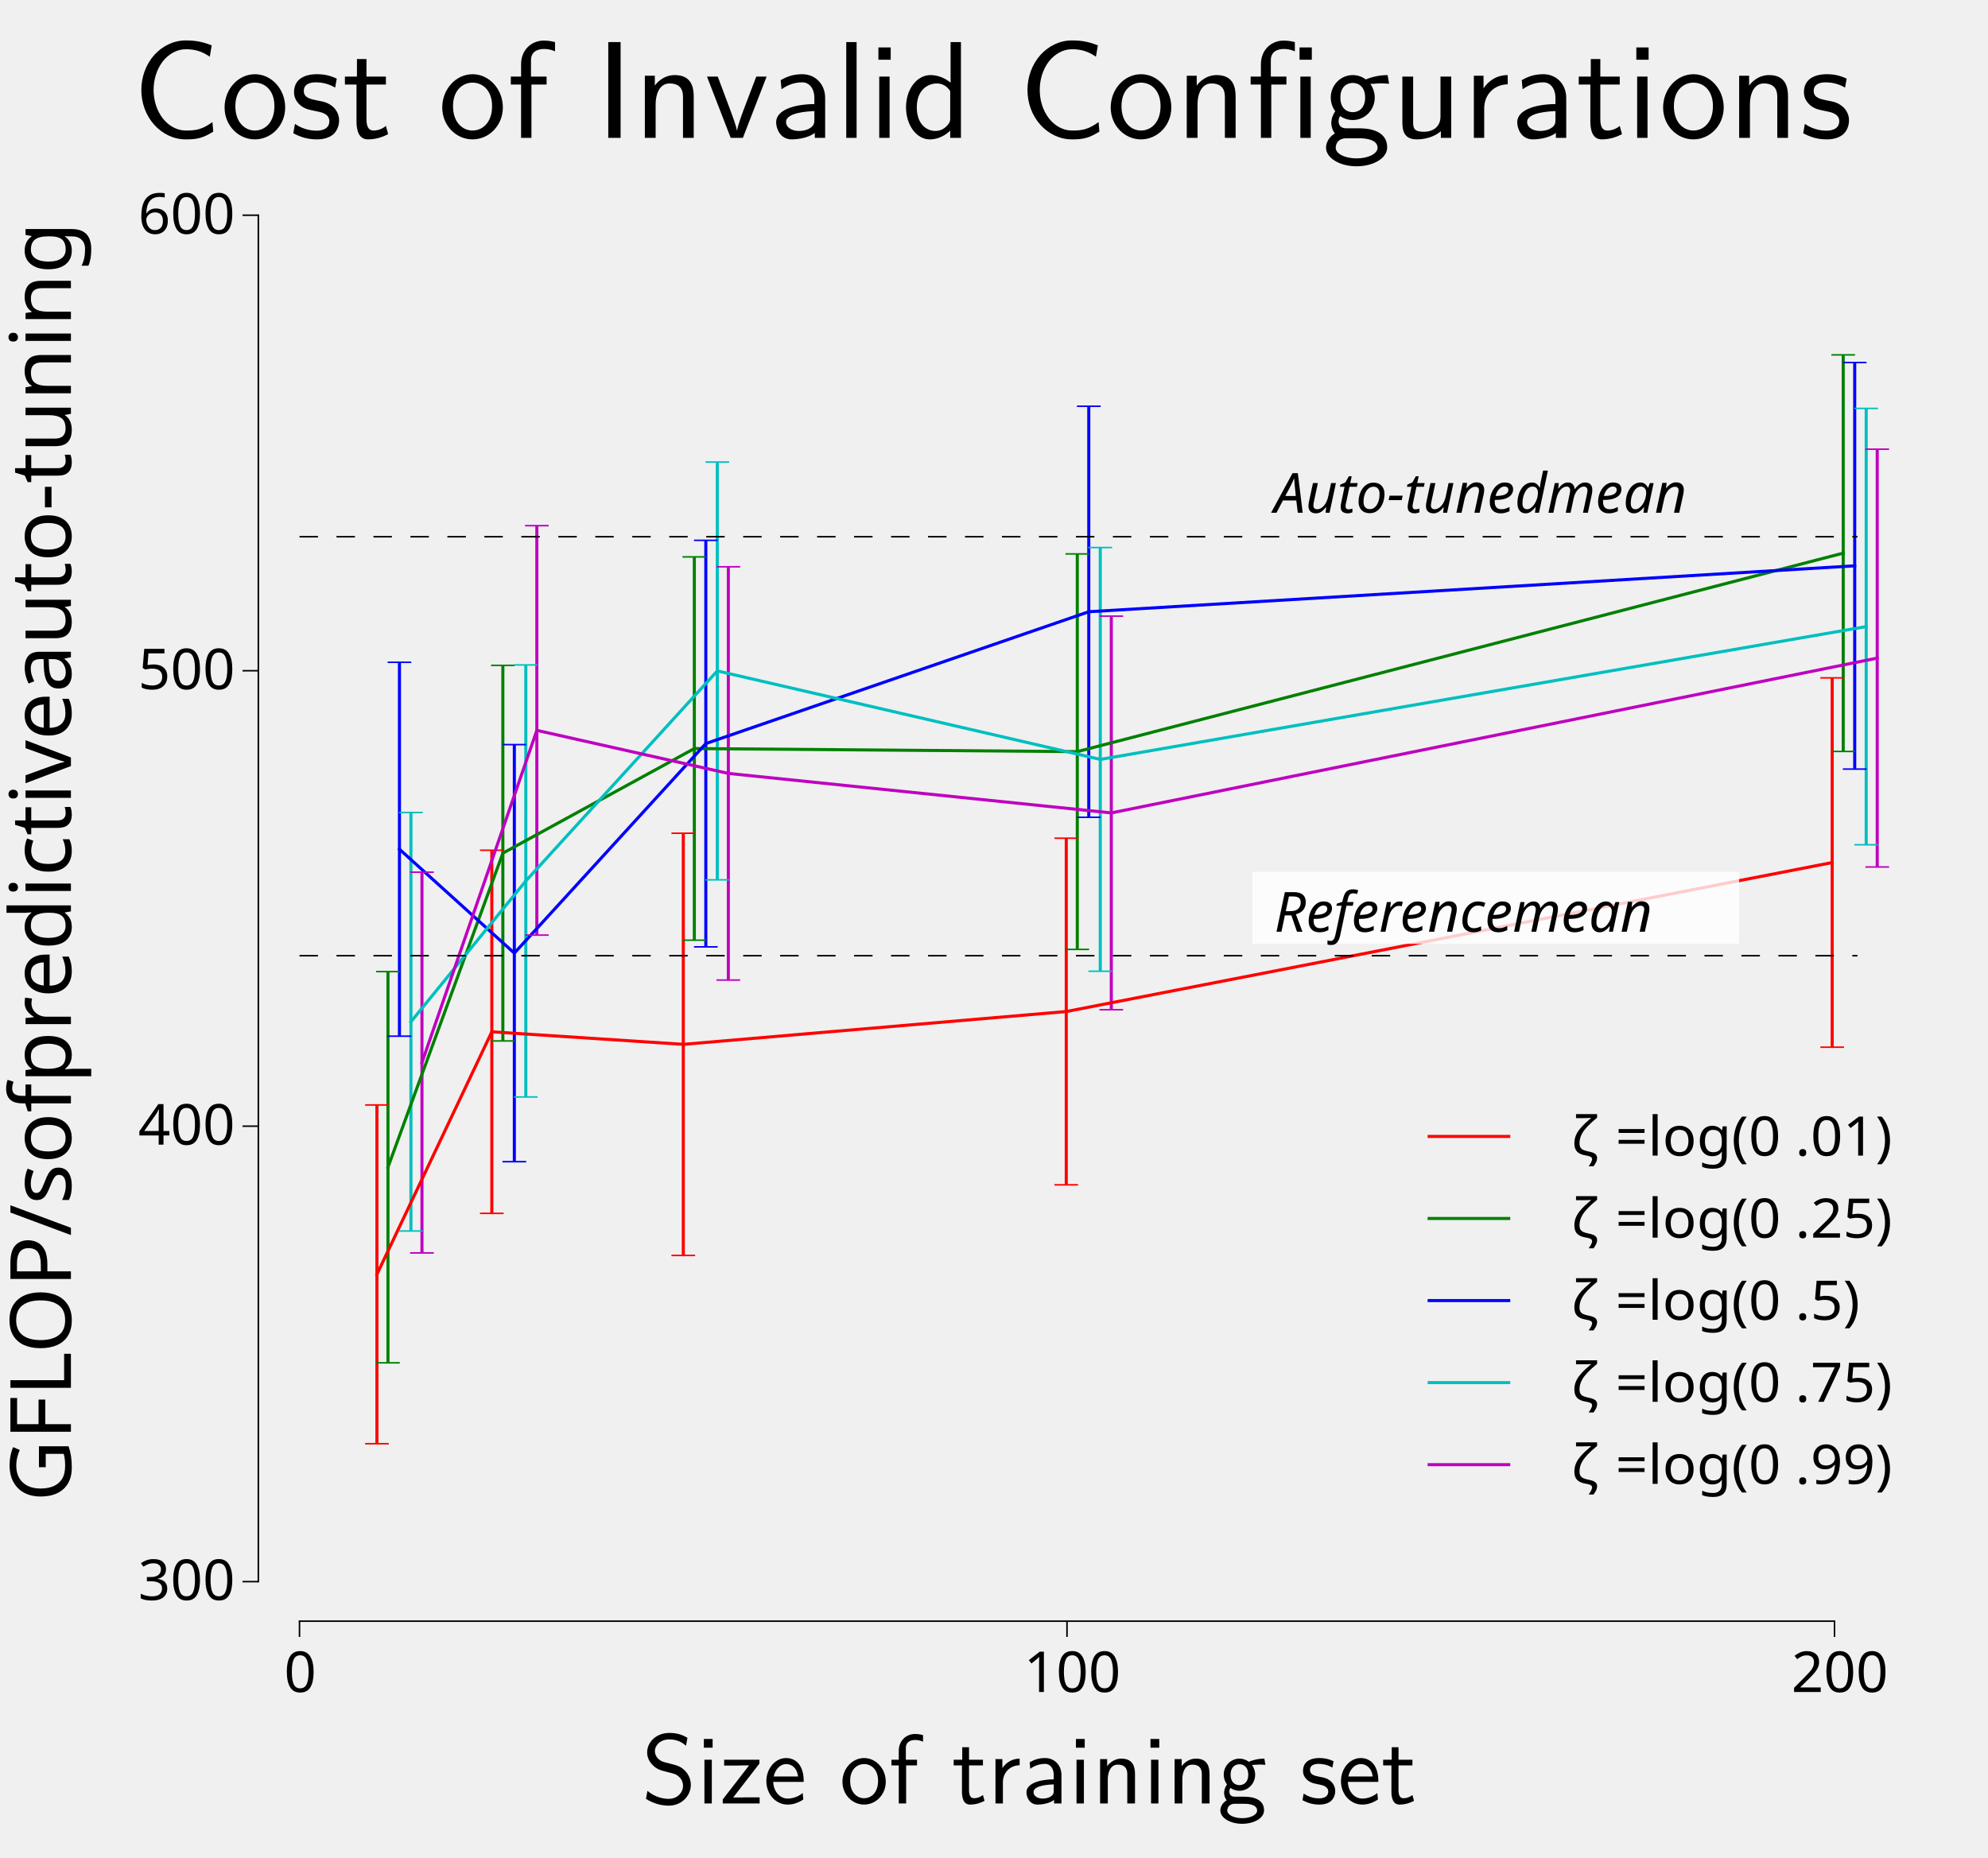
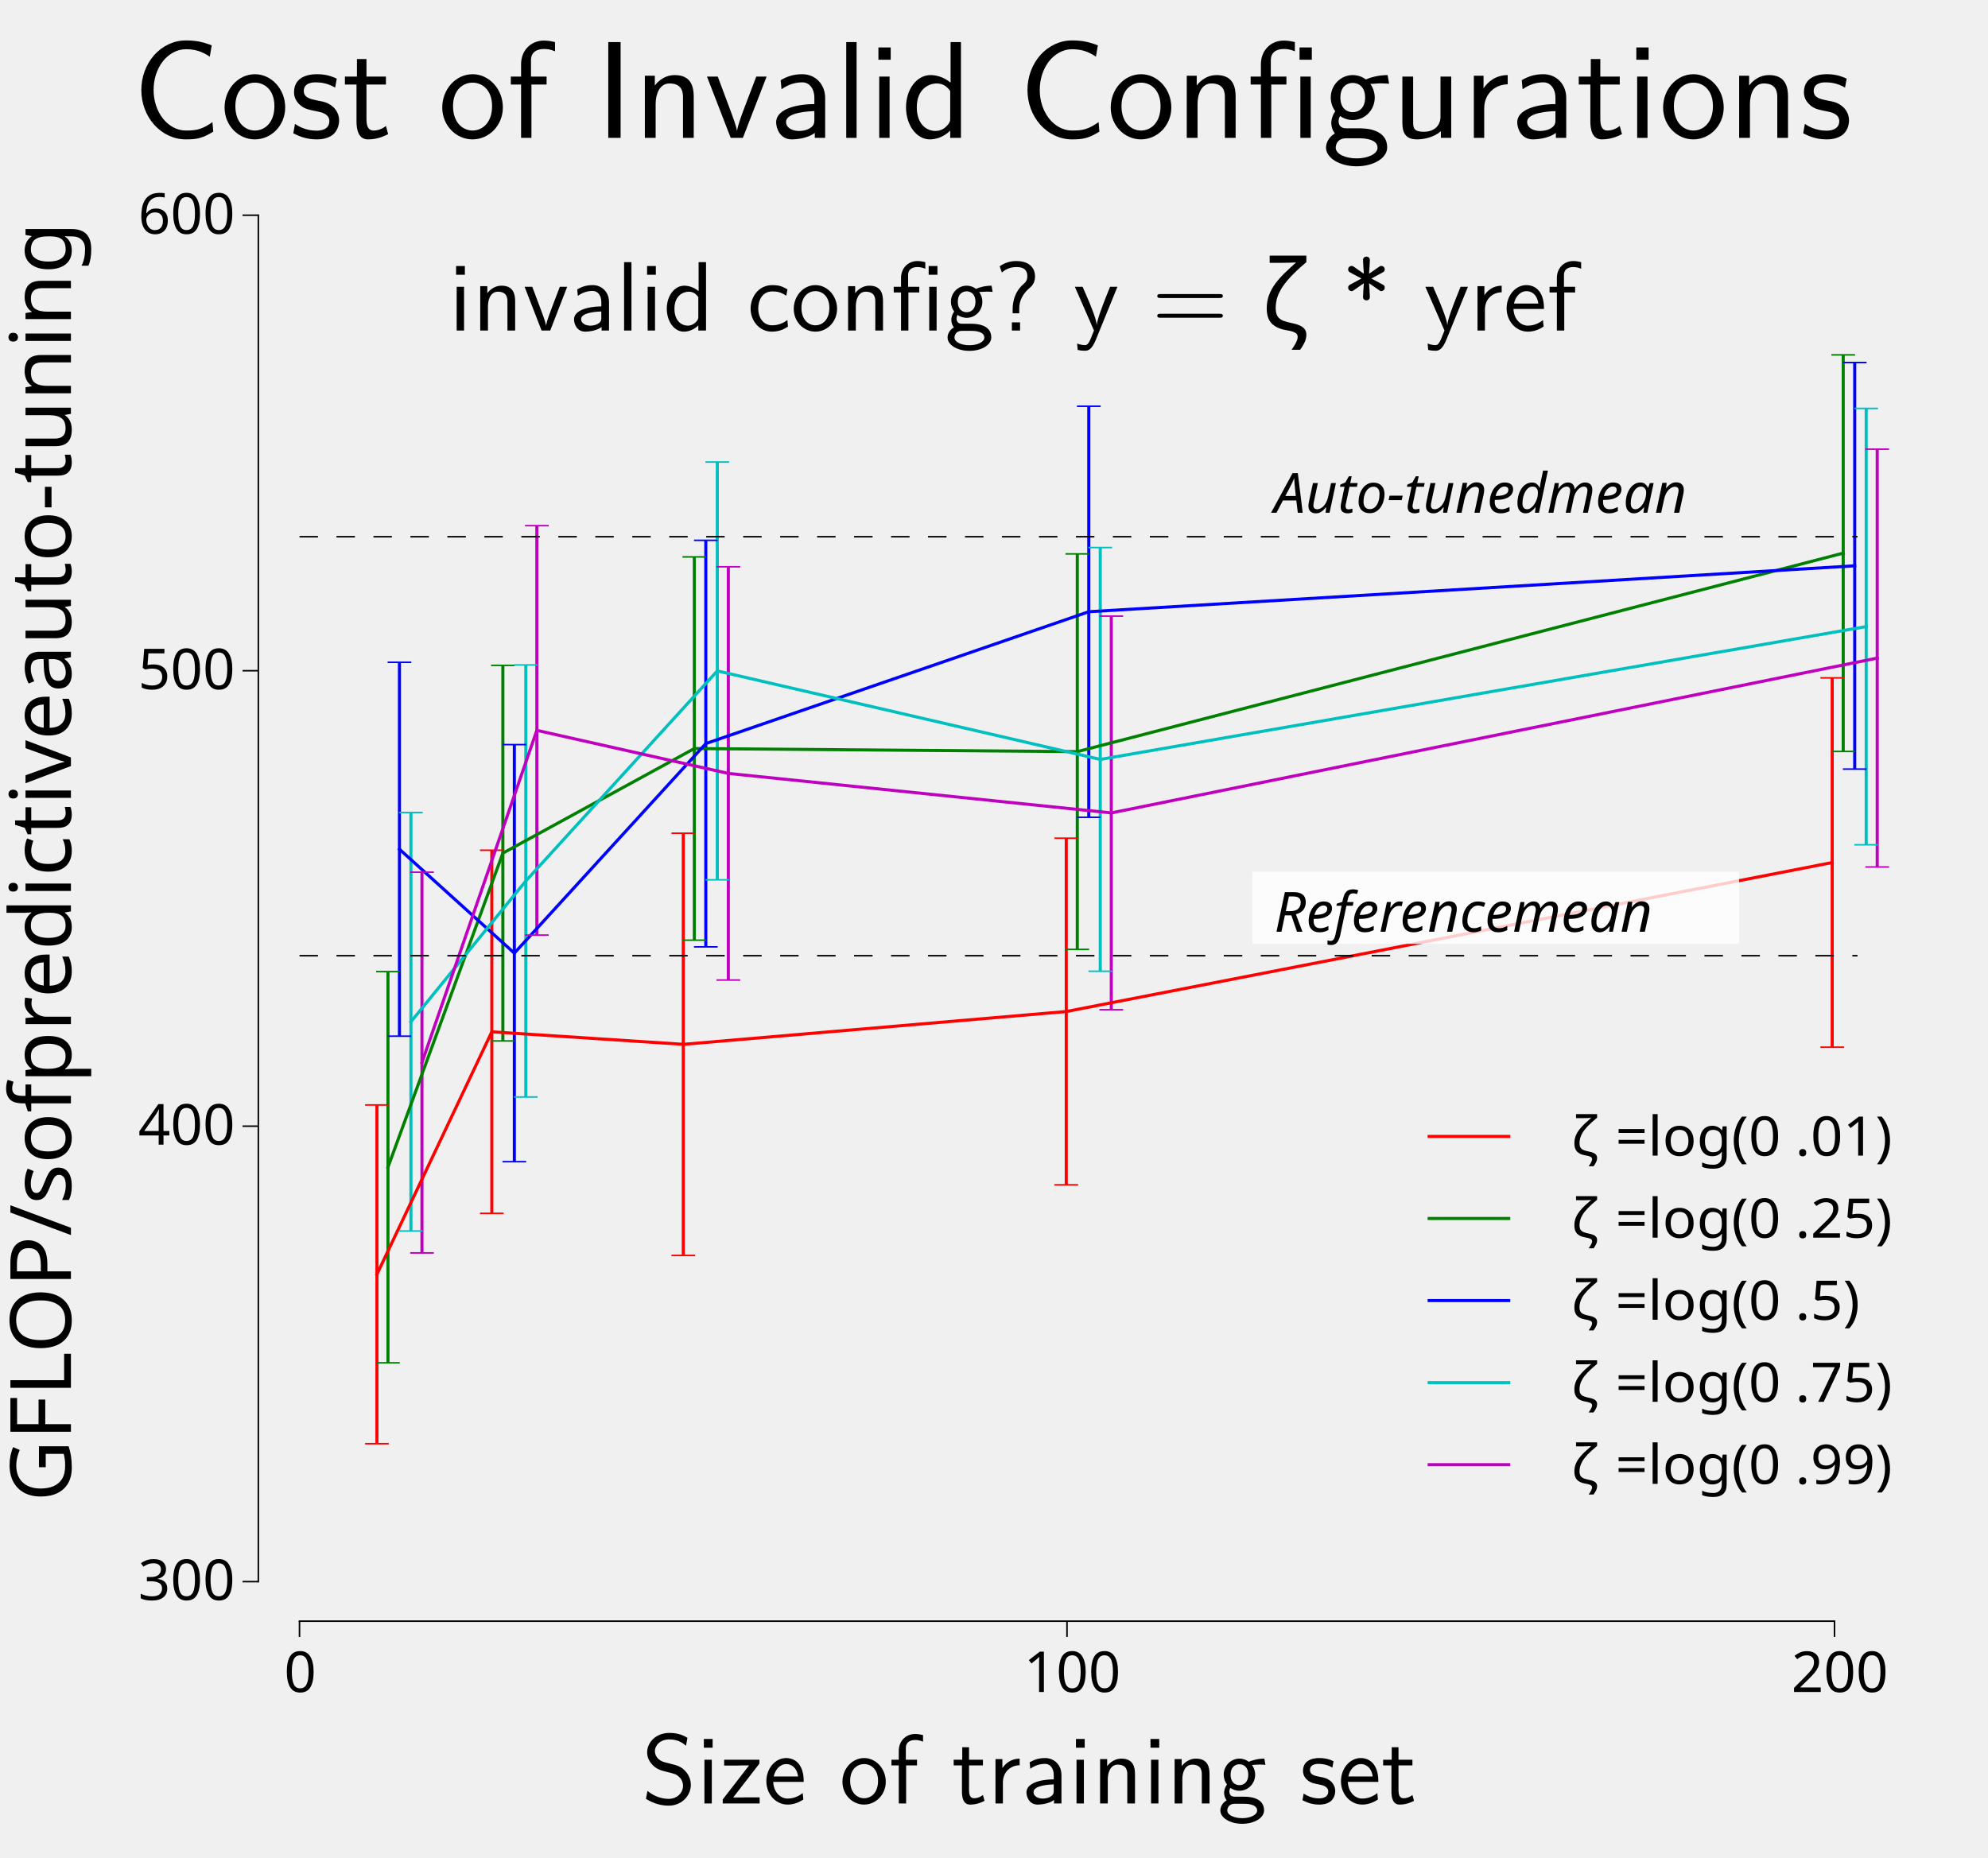
<svg xmlns="http://www.w3.org/2000/svg" id="svg2" version="1.1" width="806.55" height="753.685" xml:space="preserve">
  <defs id="defs6">
    <clipPath clipPathUnits="userSpaceOnUse" id="clipPath436">
      <path d="m 0,602.948 645.24,0 L 645.24,0 0,0 0,602.948 z" id="path438" />
    </clipPath>
    <clipPath clipPathUnits="userSpaceOnUse" id="clipPath484">
      <path d="m 0,602.948 645.24,0 L 645.24,0 0,0 0,602.948 z" id="path486" />
    </clipPath>
    <clipPath clipPathUnits="userSpaceOnUse" id="clipPath540">
      <path d="m 0,602.948 645.24,0 L 645.24,0 0,0 0,602.948 z" id="path542" />
    </clipPath>
    <clipPath clipPathUnits="userSpaceOnUse" id="clipPath548">
      <path d="m 406.463,347.176 158,0 0,-23.499 -158,0 0,23.499 z" id="path550" />
    </clipPath>
    <clipPath clipPathUnits="userSpaceOnUse" id="clipPath566">
      <path d="m 0,602.948 645.24,0 L 645.24,0 0,0 0,602.948 z" id="path568" />
    </clipPath>
  </defs>
  <g id="g10" transform="matrix(1.25,0,0,-1.25,0,753.685)">
    <g id="g12" transform="translate(122.3394,134.2756)">
      <path d="M 0,0 0,109.962" style="fill:none;stroke:#ff0000;stroke-width:1;stroke-linecap:butt;stroke-linejoin:round;stroke-miterlimit:10;stroke-opacity:1;stroke-dasharray:none" id="path14" />
    </g>
    <g id="g16" transform="translate(159.6279,209.048)">
      <path d="M 0,0 0,117.883" style="fill:none;stroke:#ff0000;stroke-width:1;stroke-linecap:butt;stroke-linejoin:round;stroke-miterlimit:10;stroke-opacity:1;stroke-dasharray:none" id="path18" />
    </g>
    <g id="g20" transform="translate(221.7773,195.3811)">
      <path d="M 0,0 0,137.075" style="fill:none;stroke:#ff0000;stroke-width:1;stroke-linecap:butt;stroke-linejoin:round;stroke-miterlimit:10;stroke-opacity:1;stroke-dasharray:none" id="path22" />
    </g>
    <g id="g24" transform="translate(346.0752,218.3)">
      <path d="M 0,0 0,112.542" style="fill:none;stroke:#ff0000;stroke-width:1;stroke-linecap:butt;stroke-linejoin:round;stroke-miterlimit:10;stroke-opacity:1;stroke-dasharray:none" id="path26" />
    </g>
    <g id="g28" transform="translate(594.668,262.9865)">
      <path d="M 0,0 0,119.894" style="fill:none;stroke:#ff0000;stroke-width:1;stroke-linecap:butt;stroke-linejoin:round;stroke-miterlimit:10;stroke-opacity:1;stroke-dasharray:none" id="path30" />
    </g>
    <g id="g32" transform="translate(125.9194,160.5334)">
      <path d="M 0,0 0,126.995" style="fill:none;stroke:#008000;stroke-width:1;stroke-linecap:butt;stroke-linejoin:round;stroke-miterlimit:10;stroke-opacity:1;stroke-dasharray:none" id="path34" />
    </g>
    <g id="g36" transform="translate(163.209,265.0217)">
      <path d="M 0,0 0,121.922" style="fill:none;stroke:#008000;stroke-width:1;stroke-linecap:butt;stroke-linejoin:round;stroke-miterlimit:10;stroke-opacity:1;stroke-dasharray:none" id="path38" />
    </g>
    <g id="g40" transform="translate(225.3555,297.7287)">
      <path d="M 0,0 0,124.432" style="fill:none;stroke:#008000;stroke-width:1;stroke-linecap:butt;stroke-linejoin:round;stroke-miterlimit:10;stroke-opacity:1;stroke-dasharray:none" id="path42" />
    </g>
    <g id="g44" transform="translate(349.6533,294.7463)">
      <path d="M 0,0 0,128.392" style="fill:none;stroke:#008000;stroke-width:1;stroke-linecap:butt;stroke-linejoin:round;stroke-miterlimit:10;stroke-opacity:1;stroke-dasharray:none" id="path46" />
    </g>
    <g id="g48" transform="translate(598.248,359.0119)">
      <path d="M 0,0 0,128.737" style="fill:none;stroke:#008000;stroke-width:1;stroke-linecap:butt;stroke-linejoin:round;stroke-miterlimit:10;stroke-opacity:1;stroke-dasharray:none" id="path50" />
    </g>
    <g id="g52" transform="translate(129.6499,266.5773)">
      <path d="M 0,0 0,121.365" style="fill:none;stroke:#0000ff;stroke-width:1;stroke-linecap:butt;stroke-linejoin:round;stroke-miterlimit:10;stroke-opacity:1;stroke-dasharray:none" id="path54" />
    </g>
    <g id="g56" transform="translate(166.9365,225.8225)">
      <path d="M 0,0 0,135.405" style="fill:none;stroke:#0000ff;stroke-width:1;stroke-linecap:butt;stroke-linejoin:round;stroke-miterlimit:10;stroke-opacity:1;stroke-dasharray:none" id="path58" />
    </g>
    <g id="g60" transform="translate(229.085,295.5676)">
      <path d="M 0,0 0,131.976" style="fill:none;stroke:#0000ff;stroke-width:1;stroke-linecap:butt;stroke-linejoin:round;stroke-miterlimit:10;stroke-opacity:1;stroke-dasharray:none" id="path62" />
    </g>
    <g id="g64" transform="translate(353.3828,337.6398)">
      <path d="M 0,0 0,133.437" style="fill:none;stroke:#0000ff;stroke-width:1;stroke-linecap:butt;stroke-linejoin:round;stroke-miterlimit:10;stroke-opacity:1;stroke-dasharray:none" id="path66" />
    </g>
    <g id="g68" transform="translate(601.9785,353.2727)">
      <path d="M 0,0 0,131.986" style="fill:none;stroke:#0000ff;stroke-width:1;stroke-linecap:butt;stroke-linejoin:round;stroke-miterlimit:10;stroke-opacity:1;stroke-dasharray:none" id="path70" />
    </g>
    <g id="g72" transform="translate(133.3755,203.3234)">
      <path d="M 0,0 0,135.856" style="fill:none;stroke:#00bfbf;stroke-width:1;stroke-linecap:butt;stroke-linejoin:round;stroke-miterlimit:10;stroke-opacity:1;stroke-dasharray:none" id="path74" />
    </g>
    <g id="g76" transform="translate(170.665,246.8313)">
      <path d="M 0,0 0,140.254" style="fill:none;stroke:#00bfbf;stroke-width:1;stroke-linecap:butt;stroke-linejoin:round;stroke-miterlimit:10;stroke-opacity:1;stroke-dasharray:none" id="path78" />
    </g>
    <g id="g80" transform="translate(232.8125,317.3332)">
      <path d="M 0,0 0,135.626" style="fill:none;stroke:#00bfbf;stroke-width:1;stroke-linecap:butt;stroke-linejoin:round;stroke-miterlimit:10;stroke-opacity:1;stroke-dasharray:none" id="path82" />
    </g>
    <g id="g84" transform="translate(357.1113,287.6428)">
      <path d="M 0,0 0,137.553" style="fill:none;stroke:#00bfbf;stroke-width:1;stroke-linecap:butt;stroke-linejoin:round;stroke-miterlimit:10;stroke-opacity:1;stroke-dasharray:none" id="path86" />
    </g>
    <g id="g88" transform="translate(605.707,328.7014)">
      <path d="M 0,0 0,141.669" style="fill:none;stroke:#00bfbf;stroke-width:1;stroke-linecap:butt;stroke-linejoin:round;stroke-miterlimit:10;stroke-opacity:1;stroke-dasharray:none" id="path90" />
    </g>
    <g id="g92" transform="translate(136.9565,196.2063)">
      <path d="M 0,0 0,123.605" style="fill:none;stroke:#bf00bf;stroke-width:1;stroke-linecap:butt;stroke-linejoin:round;stroke-miterlimit:10;stroke-opacity:1;stroke-dasharray:none" id="path94" />
    </g>
    <g id="g96" transform="translate(174.2441,299.385)">
      <path d="M 0,0 0,132.921" style="fill:none;stroke:#bf00bf;stroke-width:1;stroke-linecap:butt;stroke-linejoin:round;stroke-miterlimit:10;stroke-opacity:1;stroke-dasharray:none" id="path98" />
    </g>
    <g id="g100" transform="translate(236.3936,284.7941)">
      <path d="M 0,0 0,134.152" style="fill:none;stroke:#bf00bf;stroke-width:1;stroke-linecap:butt;stroke-linejoin:round;stroke-miterlimit:10;stroke-opacity:1;stroke-dasharray:none" id="path102" />
    </g>
    <g id="g104" transform="translate(360.6924,275.1652)">
      <path d="M 0,0 0,127.771" style="fill:none;stroke:#bf00bf;stroke-width:1;stroke-linecap:butt;stroke-linejoin:round;stroke-miterlimit:10;stroke-opacity:1;stroke-dasharray:none" id="path106" />
    </g>
    <g id="g108" transform="translate(609.2871,321.4934)">
      <path d="M 0,0 0,135.633" style="fill:none;stroke:#bf00bf;stroke-width:1;stroke-linecap:butt;stroke-linejoin:round;stroke-miterlimit:10;stroke-opacity:1;stroke-dasharray:none" id="path110" />
    </g>
    <g id="g112" transform="translate(126.1812,134.2756)">
      <path d="M 0,0 -7.685,0" style="fill:none;stroke:#ff0000;stroke-width:0.5;stroke-linecap:butt;stroke-linejoin:round;stroke-miterlimit:10;stroke-opacity:1;stroke-dasharray:none" id="path114" />
    </g>
    <g id="g116" transform="translate(163.4717,209.048)">
      <path d="M 0,0 -7.687,0" style="fill:none;stroke:#ff0000;stroke-width:0.5;stroke-linecap:butt;stroke-linejoin:round;stroke-miterlimit:10;stroke-opacity:1;stroke-dasharray:none" id="path118" />
    </g>
    <g id="g120" transform="translate(225.6182,195.3811)">
      <path d="M 0,0 -7.684,0" style="fill:none;stroke:#ff0000;stroke-width:0.5;stroke-linecap:butt;stroke-linejoin:round;stroke-miterlimit:10;stroke-opacity:1;stroke-dasharray:none" id="path122" />
    </g>
    <g id="g124" transform="translate(349.917,218.3)">
      <path d="M 0,0 -7.686,0" style="fill:none;stroke:#ff0000;stroke-width:0.5;stroke-linecap:butt;stroke-linejoin:round;stroke-miterlimit:10;stroke-opacity:1;stroke-dasharray:none" id="path126" />
    </g>
    <g id="g128" transform="translate(598.5117,262.9865)">
      <path d="M 0,0 -7.684,0" style="fill:none;stroke:#ff0000;stroke-width:0.5;stroke-linecap:butt;stroke-linejoin:round;stroke-miterlimit:10;stroke-opacity:1;stroke-dasharray:none" id="path130" />
    </g>
    <g id="g132" transform="translate(126.1812,244.2375)">
      <path d="M 0,0 -7.685,0" style="fill:none;stroke:#ff0000;stroke-width:0.5;stroke-linecap:butt;stroke-linejoin:round;stroke-miterlimit:10;stroke-opacity:1;stroke-dasharray:none" id="path134" />
    </g>
    <g id="g136" transform="translate(163.4717,326.9309)">
      <path d="M 0,0 -7.687,0" style="fill:none;stroke:#ff0000;stroke-width:0.5;stroke-linecap:butt;stroke-linejoin:round;stroke-miterlimit:10;stroke-opacity:1;stroke-dasharray:none" id="path138" />
    </g>
    <g id="g140" transform="translate(225.6182,332.4563)">
      <path d="M 0,0 -7.684,0" style="fill:none;stroke:#ff0000;stroke-width:0.5;stroke-linecap:butt;stroke-linejoin:round;stroke-miterlimit:10;stroke-opacity:1;stroke-dasharray:none" id="path142" />
    </g>
    <g id="g144" transform="translate(349.917,330.842)">
      <path d="M 0,0 -7.686,0" style="fill:none;stroke:#ff0000;stroke-width:0.5;stroke-linecap:butt;stroke-linejoin:round;stroke-miterlimit:10;stroke-opacity:1;stroke-dasharray:none" id="path146" />
    </g>
    <g id="g148" transform="translate(598.5117,382.8801)">
      <path d="M 0,0 -7.684,0" style="fill:none;stroke:#ff0000;stroke-width:0.5;stroke-linecap:butt;stroke-linejoin:round;stroke-miterlimit:10;stroke-opacity:1;stroke-dasharray:none" id="path150" />
    </g>
    <g id="g152" transform="translate(122.3394,189.2551)">
      <path d="M 0,0 37.289,78.733 99.438,74.664 223.736,85.316 472.329,133.68" style="fill:none;stroke:#ff0000;stroke-width:1;stroke-linecap:square;stroke-linejoin:round;stroke-miterlimit:10;stroke-opacity:1;stroke-dasharray:none" id="path154" />
    </g>
    <g id="g156" transform="translate(129.7622,160.5334)">
      <path d="M 0,0 -7.686,0" style="fill:none;stroke:#008000;stroke-width:0.5;stroke-linecap:butt;stroke-linejoin:round;stroke-miterlimit:10;stroke-opacity:1;stroke-dasharray:none" id="path158" />
    </g>
    <g id="g160" transform="translate(167.0518,265.0217)">
      <path d="M 0,0 -7.686,0" style="fill:none;stroke:#008000;stroke-width:0.5;stroke-linecap:butt;stroke-linejoin:round;stroke-miterlimit:10;stroke-opacity:1;stroke-dasharray:none" id="path162" />
    </g>
    <g id="g164" transform="translate(229.1982,297.7287)">
      <path d="M 0,0 -7.685,0" style="fill:none;stroke:#008000;stroke-width:0.5;stroke-linecap:butt;stroke-linejoin:round;stroke-miterlimit:10;stroke-opacity:1;stroke-dasharray:none" id="path166" />
    </g>
    <g id="g168" transform="translate(353.498,294.7463)">
      <path d="M 0,0 -7.688,0" style="fill:none;stroke:#008000;stroke-width:0.5;stroke-linecap:butt;stroke-linejoin:round;stroke-miterlimit:10;stroke-opacity:1;stroke-dasharray:none" id="path170" />
    </g>
    <g id="g172" transform="translate(602.0918,359.0119)">
      <path d="M 0,0 -7.688,0" style="fill:none;stroke:#008000;stroke-width:0.5;stroke-linecap:butt;stroke-linejoin:round;stroke-miterlimit:10;stroke-opacity:1;stroke-dasharray:none" id="path174" />
    </g>
    <g id="g176" transform="translate(129.7622,287.5285)">
      <path d="M 0,0 -7.686,0" style="fill:none;stroke:#008000;stroke-width:0.5;stroke-linecap:butt;stroke-linejoin:round;stroke-miterlimit:10;stroke-opacity:1;stroke-dasharray:none" id="path178" />
    </g>
    <g id="g180" transform="translate(167.0518,386.9436)">
      <path d="M 0,0 -7.686,0" style="fill:none;stroke:#008000;stroke-width:0.5;stroke-linecap:butt;stroke-linejoin:round;stroke-miterlimit:10;stroke-opacity:1;stroke-dasharray:none" id="path182" />
    </g>
    <g id="g184" transform="translate(229.1982,422.1604)">
      <path d="M 0,0 -7.685,0" style="fill:none;stroke:#008000;stroke-width:0.5;stroke-linecap:butt;stroke-linejoin:round;stroke-miterlimit:10;stroke-opacity:1;stroke-dasharray:none" id="path186" />
    </g>
    <g id="g188" transform="translate(353.498,423.1379)">
      <path d="M 0,0 -7.688,0" style="fill:none;stroke:#008000;stroke-width:0.5;stroke-linecap:butt;stroke-linejoin:round;stroke-miterlimit:10;stroke-opacity:1;stroke-dasharray:none" id="path190" />
    </g>
    <g id="g192" transform="translate(602.0918,487.7492)">
      <path d="M 0,0 -7.688,0" style="fill:none;stroke:#008000;stroke-width:0.5;stroke-linecap:butt;stroke-linejoin:round;stroke-miterlimit:10;stroke-opacity:1;stroke-dasharray:none" id="path194" />
    </g>
    <g id="g196" transform="translate(125.9194,224.0324)">
      <path d="m 0,0 37.29,101.949 62.146,33.962 124.298,-1.001 248.595,64.44" style="fill:none;stroke:#008000;stroke-width:1;stroke-linecap:square;stroke-linejoin:round;stroke-miterlimit:10;stroke-opacity:1;stroke-dasharray:none" id="path198" />
    </g>
    <g id="g200" transform="translate(133.4927,266.5773)">
      <path d="M 0,0 -7.686,0" style="fill:none;stroke:#0000ff;stroke-width:0.5;stroke-linecap:butt;stroke-linejoin:round;stroke-miterlimit:10;stroke-opacity:1;stroke-dasharray:none" id="path202" />
    </g>
    <g id="g204" transform="translate(170.7783,225.8225)">
      <path d="M 0,0 -7.683,0" style="fill:none;stroke:#0000ff;stroke-width:0.5;stroke-linecap:butt;stroke-linejoin:round;stroke-miterlimit:10;stroke-opacity:1;stroke-dasharray:none" id="path206" />
    </g>
    <g id="g208" transform="translate(232.9287,295.5676)">
      <path d="M 0,0 -7.685,0" style="fill:none;stroke:#0000ff;stroke-width:0.5;stroke-linecap:butt;stroke-linejoin:round;stroke-miterlimit:10;stroke-opacity:1;stroke-dasharray:none" id="path210" />
    </g>
    <g id="g212" transform="translate(357.2256,337.6398)">
      <path d="M 0,0 -7.686,0" style="fill:none;stroke:#0000ff;stroke-width:0.5;stroke-linecap:butt;stroke-linejoin:round;stroke-miterlimit:10;stroke-opacity:1;stroke-dasharray:none" id="path214" />
    </g>
    <g id="g216" transform="translate(605.8223,353.2727)">
      <path d="M 0,0 -7.688,0" style="fill:none;stroke:#0000ff;stroke-width:0.5;stroke-linecap:butt;stroke-linejoin:round;stroke-miterlimit:10;stroke-opacity:1;stroke-dasharray:none" id="path218" />
    </g>
    <g id="g220" transform="translate(133.4927,387.9426)">
      <path d="M 0,0 -7.686,0" style="fill:none;stroke:#0000ff;stroke-width:0.5;stroke-linecap:butt;stroke-linejoin:round;stroke-miterlimit:10;stroke-opacity:1;stroke-dasharray:none" id="path222" />
    </g>
    <g id="g224" transform="translate(170.7783,361.2277)">
      <path d="M 0,0 -7.683,0" style="fill:none;stroke:#0000ff;stroke-width:0.5;stroke-linecap:butt;stroke-linejoin:round;stroke-miterlimit:10;stroke-opacity:1;stroke-dasharray:none" id="path226" />
    </g>
    <g id="g228" transform="translate(232.9287,427.5432)">
      <path d="M 0,0 -7.685,0" style="fill:none;stroke:#0000ff;stroke-width:0.5;stroke-linecap:butt;stroke-linejoin:round;stroke-miterlimit:10;stroke-opacity:1;stroke-dasharray:none" id="path230" />
    </g>
    <g id="g232" transform="translate(357.2256,471.0764)">
      <path d="M 0,0 -7.686,0" style="fill:none;stroke:#0000ff;stroke-width:0.5;stroke-linecap:butt;stroke-linejoin:round;stroke-miterlimit:10;stroke-opacity:1;stroke-dasharray:none" id="path234" />
    </g>
    <g id="g236" transform="translate(605.8223,485.259)">
      <path d="M 0,0 -7.688,0" style="fill:none;stroke:#0000ff;stroke-width:0.5;stroke-linecap:butt;stroke-linejoin:round;stroke-miterlimit:10;stroke-opacity:1;stroke-dasharray:none" id="path238" />
    </g>
    <g id="g240" transform="translate(129.6499,327.2609)">
      <path d="M 0,0 37.287,-33.736 99.435,34.295 223.733,77.097 472.329,92.004" style="fill:none;stroke:#0000ff;stroke-width:1;stroke-linecap:square;stroke-linejoin:round;stroke-miterlimit:10;stroke-opacity:1;stroke-dasharray:none" id="path242" />
    </g>
    <g id="g244" transform="translate(137.2192,203.3234)">
      <path d="M 0,0 -7.686,0" style="fill:none;stroke:#00bfbf;stroke-width:0.5;stroke-linecap:butt;stroke-linejoin:round;stroke-miterlimit:10;stroke-opacity:1;stroke-dasharray:none" id="path246" />
    </g>
    <g id="g248" transform="translate(174.5068,246.8313)">
      <path d="M 0,0 -7.685,0" style="fill:none;stroke:#00bfbf;stroke-width:0.5;stroke-linecap:butt;stroke-linejoin:round;stroke-miterlimit:10;stroke-opacity:1;stroke-dasharray:none" id="path250" />
    </g>
    <g id="g252" transform="translate(236.6572,317.3332)">
      <path d="M 0,0 -7.688,0" style="fill:none;stroke:#00bfbf;stroke-width:0.5;stroke-linecap:butt;stroke-linejoin:round;stroke-miterlimit:10;stroke-opacity:1;stroke-dasharray:none" id="path254" />
    </g>
    <g id="g256" transform="translate(360.9531,287.6428)">
      <path d="M 0,0 -7.686,0" style="fill:none;stroke:#00bfbf;stroke-width:0.5;stroke-linecap:butt;stroke-linejoin:round;stroke-miterlimit:10;stroke-opacity:1;stroke-dasharray:none" id="path258" />
    </g>
    <g id="g260" transform="translate(609.5488,328.7014)">
      <path d="M 0,0 -7.684,0" style="fill:none;stroke:#00bfbf;stroke-width:0.5;stroke-linecap:butt;stroke-linejoin:round;stroke-miterlimit:10;stroke-opacity:1;stroke-dasharray:none" id="path262" />
    </g>
    <g id="g264" transform="translate(137.2192,339.1799)">
      <path d="M 0,0 -7.686,0" style="fill:none;stroke:#00bfbf;stroke-width:0.5;stroke-linecap:butt;stroke-linejoin:round;stroke-miterlimit:10;stroke-opacity:1;stroke-dasharray:none" id="path266" />
    </g>
    <g id="g268" transform="translate(174.5068,387.0852)">
      <path d="M 0,0 -7.685,0" style="fill:none;stroke:#00bfbf;stroke-width:0.5;stroke-linecap:butt;stroke-linejoin:round;stroke-miterlimit:10;stroke-opacity:1;stroke-dasharray:none" id="path270" />
    </g>
    <g id="g272" transform="translate(236.6572,452.9592)">
      <path d="M 0,0 -7.688,0" style="fill:none;stroke:#00bfbf;stroke-width:0.5;stroke-linecap:butt;stroke-linejoin:round;stroke-miterlimit:10;stroke-opacity:1;stroke-dasharray:none" id="path274" />
    </g>
    <g id="g276" transform="translate(360.9531,425.1955)">
      <path d="M 0,0 -7.686,0" style="fill:none;stroke:#00bfbf;stroke-width:0.5;stroke-linecap:butt;stroke-linejoin:round;stroke-miterlimit:10;stroke-opacity:1;stroke-dasharray:none" id="path278" />
    </g>
    <g id="g280" transform="translate(609.5488,470.3703)">
      <path d="M 0,0 -7.684,0" style="fill:none;stroke:#00bfbf;stroke-width:0.5;stroke-linecap:butt;stroke-linejoin:round;stroke-miterlimit:10;stroke-opacity:1;stroke-dasharray:none" id="path282" />
    </g>
    <g id="g284" transform="translate(133.3755,271.2502)">
      <path d="m 0,0 37.29,45.708 62.147,68.188 124.299,-28.729 248.596,43.119" style="fill:none;stroke:#00bfbf;stroke-width:1;stroke-linecap:square;stroke-linejoin:round;stroke-miterlimit:10;stroke-opacity:1;stroke-dasharray:none" id="path286" />
    </g>
    <g id="g288" transform="translate(140.7974,196.2063)">
      <path d="M 0,0 -7.685,0" style="fill:none;stroke:#bf00bf;stroke-width:0.5;stroke-linecap:butt;stroke-linejoin:round;stroke-miterlimit:10;stroke-opacity:1;stroke-dasharray:none" id="path290" />
    </g>
    <g id="g292" transform="translate(178.0869,299.385)">
      <path d="M 0,0 -7.685,0" style="fill:none;stroke:#bf00bf;stroke-width:0.5;stroke-linecap:butt;stroke-linejoin:round;stroke-miterlimit:10;stroke-opacity:1;stroke-dasharray:none" id="path294" />
    </g>
    <g id="g296" transform="translate(240.2363,284.7941)">
      <path d="M 0,0 -7.687,0" style="fill:none;stroke:#bf00bf;stroke-width:0.5;stroke-linecap:butt;stroke-linejoin:round;stroke-miterlimit:10;stroke-opacity:1;stroke-dasharray:none" id="path298" />
    </g>
    <g id="g300" transform="translate(364.5332,275.1652)">
      <path d="M 0,0 -7.684,0" style="fill:none;stroke:#bf00bf;stroke-width:0.5;stroke-linecap:butt;stroke-linejoin:round;stroke-miterlimit:10;stroke-opacity:1;stroke-dasharray:none" id="path302" />
    </g>
    <g id="g304" transform="translate(613.1289,321.4934)">
      <path d="M 0,0 -7.686,0" style="fill:none;stroke:#bf00bf;stroke-width:0.5;stroke-linecap:butt;stroke-linejoin:round;stroke-miterlimit:10;stroke-opacity:1;stroke-dasharray:none" id="path306" />
    </g>
    <g id="g308" transform="translate(140.7974,319.8117)">
      <path d="M 0,0 -7.685,0" style="fill:none;stroke:#bf00bf;stroke-width:0.5;stroke-linecap:butt;stroke-linejoin:round;stroke-miterlimit:10;stroke-opacity:1;stroke-dasharray:none" id="path310" />
    </g>
    <g id="g312" transform="translate(178.0869,432.3059)">
      <path d="M 0,0 -7.685,0" style="fill:none;stroke:#bf00bf;stroke-width:0.5;stroke-linecap:butt;stroke-linejoin:round;stroke-miterlimit:10;stroke-opacity:1;stroke-dasharray:none" id="path314" />
    </g>
    <g id="g316" transform="translate(240.2363,418.9465)">
      <path d="M 0,0 -7.687,0" style="fill:none;stroke:#bf00bf;stroke-width:0.5;stroke-linecap:butt;stroke-linejoin:round;stroke-miterlimit:10;stroke-opacity:1;stroke-dasharray:none" id="path318" />
    </g>
    <g id="g320" transform="translate(364.5332,402.9357)">
      <path d="M 0,0 -7.684,0" style="fill:none;stroke:#bf00bf;stroke-width:0.5;stroke-linecap:butt;stroke-linejoin:round;stroke-miterlimit:10;stroke-opacity:1;stroke-dasharray:none" id="path322" />
    </g>
    <g id="g324" transform="translate(613.1289,457.1262)">
      <path d="M 0,0 -7.686,0" style="fill:none;stroke:#bf00bf;stroke-width:0.5;stroke-linecap:butt;stroke-linejoin:round;stroke-miterlimit:10;stroke-opacity:1;stroke-dasharray:none" id="path326" />
    </g>
    <g id="g328" transform="translate(136.9565,258.01)">
      <path d="M 0,0 37.288,107.834 99.437,93.858 223.736,81.04 472.331,131.301" style="fill:none;stroke:#bf00bf;stroke-width:1;stroke-linecap:square;stroke-linejoin:round;stroke-miterlimit:10;stroke-opacity:1;stroke-dasharray:none" id="path330" />
    </g>
    <g id="g332" transform="translate(463.8613,234.0246)">
      <path d="M 0,0 25.82,0" style="fill:none;stroke:#ff0000;stroke-width:1;stroke-linecap:square;stroke-linejoin:round;stroke-miterlimit:10;stroke-opacity:1;stroke-dasharray:none" id="path334" />
    </g>
    <text transform="scale(1.017817,-0.9824946)" id="text336" x="501.042" y="-231.853" style="font-size:11.79px">
      <tspan style="font-size:18.054px;font-variant:normal;font-weight:normal;font-stretch:normal;writing-mode:lr-tb;fill:#000000;fill-opacity:1;fill-rule:nonzero;stroke:none;font-family:Myriad Pro;-inkscape-font-specification:CMMI12" x="501.042" y="-231.853" id="tspan338">ζ</tspan>
    </text>
    <text transform="scale(1.017817,-0.9824946)" id="text340" x="515.142" y="-231.853" style="font-size:11.79px">
      <tspan style="font-size:18.054px;font-variant:normal;font-weight:normal;font-stretch:normal;writing-mode:lr-tb;fill:#000000;fill-opacity:1;fill-rule:nonzero;stroke:none;font-family:Myriad Pro;-inkscape-font-specification:CMR12" x="515.142 530.903 535.163 545.075 555.401 560.528" y="-231.853" id="tspan342">=log(0</tspan>
    </text>
    <text transform="scale(1.017817,-0.9824946)" id="text344" x="572.444" y="-231.853" style="font-size:11.79px">
      <tspan style="font-size:18.054px;font-variant:normal;font-weight:normal;font-stretch:normal;writing-mode:lr-tb;fill:#000000;fill-opacity:1;fill-rule:nonzero;stroke:none;font-family:Myriad Pro;-inkscape-font-specification:CMMI12" x="572.444" y="-231.853" id="tspan346">.</tspan>
    </text>
    <text transform="scale(1.017817,-0.9824946)" id="text348" x="577.354" y="-231.853" style="font-size:11.79px">
      <tspan style="font-size:18.054px;font-variant:normal;font-weight:normal;font-stretch:normal;writing-mode:lr-tb;fill:#000000;fill-opacity:1;fill-rule:nonzero;stroke:none;font-family:Myriad Pro;-inkscape-font-specification:CMR12" x="577.354 586.616 595.877" y="-231.853" id="tspan350">01)</tspan>
    </text>
    <g id="g352" transform="translate(463.8613,207.384)">
      <path d="M 0,0 25.82,0" style="fill:none;stroke:#008000;stroke-width:1;stroke-linecap:square;stroke-linejoin:round;stroke-miterlimit:10;stroke-opacity:1;stroke-dasharray:none" id="path354" />
    </g>
    <text transform="scale(1.017817,-0.9824946)" id="text356" x="501.042" y="-204.738" style="font-size:11.79px">
      <tspan style="font-size:18.054px;font-variant:normal;font-weight:normal;font-stretch:normal;writing-mode:lr-tb;fill:#000000;fill-opacity:1;fill-rule:nonzero;stroke:none;font-family:Myriad Pro;-inkscape-font-specification:CMMI12" x="501.042" y="-204.738" id="tspan358">ζ</tspan>
    </text>
    <text transform="scale(1.017817,-0.9824946)" id="text360" x="515.142" y="-204.738" style="font-size:11.79px">
      <tspan style="font-size:18.054px;font-variant:normal;font-weight:normal;font-stretch:normal;writing-mode:lr-tb;fill:#000000;fill-opacity:1;fill-rule:nonzero;stroke:none;font-family:Myriad Pro;-inkscape-font-specification:CMR12" x="515.142 530.903 535.163 545.075 555.401 560.528" y="-204.738" id="tspan362">=log(0</tspan>
    </text>
    <text transform="scale(1.017817,-0.9824946)" id="text364" x="572.444" y="-204.738" style="font-size:11.79px">
      <tspan style="font-size:18.054px;font-variant:normal;font-weight:normal;font-stretch:normal;writing-mode:lr-tb;fill:#000000;fill-opacity:1;fill-rule:nonzero;stroke:none;font-family:Myriad Pro;-inkscape-font-specification:CMMI12" x="572.444" y="-204.738" id="tspan366">.</tspan>
    </text>
    <text transform="scale(1.017817,-0.9824946)" id="text368" x="577.354" y="-204.738" style="font-size:11.79px">
      <tspan style="font-size:18.054px;font-variant:normal;font-weight:normal;font-stretch:normal;writing-mode:lr-tb;fill:#000000;fill-opacity:1;fill-rule:nonzero;stroke:none;font-family:Myriad Pro;-inkscape-font-specification:CMR12" x="577.354 586.616 595.877" y="-204.738" id="tspan370">25)</tspan>
    </text>
    <g id="g372" transform="translate(463.8613,180.7443)">
      <path d="M 0,0 25.82,0" style="fill:none;stroke:#0000ff;stroke-width:1;stroke-linecap:square;stroke-linejoin:round;stroke-miterlimit:10;stroke-opacity:1;stroke-dasharray:none" id="path374" />
    </g>
    <text transform="scale(1.017817,-0.9824946)" id="text376" x="501.042" y="-177.624" style="font-size:11.79px">
      <tspan style="font-size:18.054px;font-variant:normal;font-weight:normal;font-stretch:normal;writing-mode:lr-tb;fill:#000000;fill-opacity:1;fill-rule:nonzero;stroke:none;font-family:Myriad Pro;-inkscape-font-specification:CMMI12" x="501.042" y="-177.624" id="tspan378">ζ</tspan>
    </text>
    <text transform="scale(1.017817,-0.9824946)" id="text380" x="515.142" y="-177.624" style="font-size:11.79px">
      <tspan style="font-size:18.054px;font-variant:normal;font-weight:normal;font-stretch:normal;writing-mode:lr-tb;fill:#000000;fill-opacity:1;fill-rule:nonzero;stroke:none;font-family:Myriad Pro;-inkscape-font-specification:CMR12" x="515.142 530.903 535.163 545.075 555.401 560.528" y="-177.624" id="tspan382">=log(0</tspan>
    </text>
    <text transform="scale(1.017817,-0.9824946)" id="text384" x="572.444" y="-177.624" style="font-size:11.79px">
      <tspan style="font-size:18.054px;font-variant:normal;font-weight:normal;font-stretch:normal;writing-mode:lr-tb;fill:#000000;fill-opacity:1;fill-rule:nonzero;stroke:none;font-family:Myriad Pro;-inkscape-font-specification:CMMI12" x="572.444" y="-177.624" id="tspan386">.</tspan>
    </text>
    <text transform="scale(1.017817,-0.9824946)" id="text388" x="577.354" y="-177.624" style="font-size:11.79px">
      <tspan style="font-size:18.054px;font-variant:normal;font-weight:normal;font-stretch:normal;writing-mode:lr-tb;fill:#000000;fill-opacity:1;fill-rule:nonzero;stroke:none;font-family:Myriad Pro;-inkscape-font-specification:CMR12" x="577.354 586.616" y="-177.624" id="tspan390">5)</tspan>
    </text>
    <g id="g392" transform="translate(463.8613,154.1057)">
      <path d="M 0,0 25.82,0" style="fill:none;stroke:#00bfbf;stroke-width:1;stroke-linecap:square;stroke-linejoin:round;stroke-miterlimit:10;stroke-opacity:1;stroke-dasharray:none" id="path394" />
    </g>
    <text transform="scale(1.017817,-0.9824946)" id="text396" x="501.042" y="-150.509" style="font-size:11.79px">
      <tspan style="font-size:18.054px;font-variant:normal;font-weight:normal;font-stretch:normal;writing-mode:lr-tb;fill:#000000;fill-opacity:1;fill-rule:nonzero;stroke:none;font-family:Myriad Pro;-inkscape-font-specification:CMMI12" x="501.042" y="-150.509" id="tspan398">ζ</tspan>
    </text>
    <text transform="scale(1.017817,-0.9824946)" id="text400" x="515.142" y="-150.509" style="font-size:11.79px">
      <tspan style="font-size:18.054px;font-variant:normal;font-weight:normal;font-stretch:normal;writing-mode:lr-tb;fill:#000000;fill-opacity:1;fill-rule:nonzero;stroke:none;font-family:Myriad Pro;-inkscape-font-specification:CMR12" x="515.142 530.903 535.163 545.075 555.401 560.528" y="-150.509" id="tspan402">=log(0</tspan>
    </text>
    <text transform="scale(1.017817,-0.9824946)" id="text404" x="572.444" y="-150.509" style="font-size:11.79px">
      <tspan style="font-size:18.054px;font-variant:normal;font-weight:normal;font-stretch:normal;writing-mode:lr-tb;fill:#000000;fill-opacity:1;fill-rule:nonzero;stroke:none;font-family:Myriad Pro;-inkscape-font-specification:CMMI12" x="572.444" y="-150.509" id="tspan406">.</tspan>
    </text>
    <text transform="scale(1.017817,-0.9824946)" id="text408" x="577.354" y="-150.509" style="font-size:11.79px">
      <tspan style="font-size:18.054px;font-variant:normal;font-weight:normal;font-stretch:normal;writing-mode:lr-tb;fill:#000000;fill-opacity:1;fill-rule:nonzero;stroke:none;font-family:Myriad Pro;-inkscape-font-specification:CMR12" x="577.354 586.616 595.877" y="-150.509" id="tspan410">75)</tspan>
    </text>
    <g id="g412" transform="translate(463.8613,127.467)">
      <path d="M 0,0 25.82,0" style="fill:none;stroke:#bf00bf;stroke-width:1;stroke-linecap:square;stroke-linejoin:round;stroke-miterlimit:10;stroke-opacity:1;stroke-dasharray:none" id="path414" />
    </g>
    <text transform="scale(1.017817,-0.9824946)" id="text416" x="501.042" y="-123.396" style="font-size:11.79px">
      <tspan style="font-size:18.054px;font-variant:normal;font-weight:normal;font-stretch:normal;writing-mode:lr-tb;fill:#000000;fill-opacity:1;fill-rule:nonzero;stroke:none;font-family:Myriad Pro;-inkscape-font-specification:CMMI12" x="501.042" y="-123.396" id="tspan418">ζ</tspan>
    </text>
    <text transform="scale(1.017817,-0.9824946)" id="text420" x="515.142" y="-123.396" style="font-size:11.79px">
      <tspan style="font-size:18.054px;font-variant:normal;font-weight:normal;font-stretch:normal;writing-mode:lr-tb;fill:#000000;fill-opacity:1;fill-rule:nonzero;stroke:none;font-family:Myriad Pro;-inkscape-font-specification:CMR12" x="515.142 530.903 535.163 545.075 555.401 560.528" y="-123.396" id="tspan422">=log(0</tspan>
    </text>
    <text transform="scale(1.017817,-0.9824946)" id="text424" x="572.444" y="-123.396" style="font-size:11.79px">
      <tspan style="font-size:18.054px;font-variant:normal;font-weight:normal;font-stretch:normal;writing-mode:lr-tb;fill:#000000;fill-opacity:1;fill-rule:nonzero;stroke:none;font-family:Myriad Pro;-inkscape-font-specification:CMMI12" x="572.444" y="-123.396" id="tspan426">.</tspan>
    </text>
    <text transform="scale(1.017817,-0.9824946)" id="text428" x="577.354" y="-123.396" style="font-size:11.79px">
      <tspan style="font-size:18.054px;font-variant:normal;font-weight:normal;font-stretch:normal;writing-mode:lr-tb;fill:#000000;fill-opacity:1;fill-rule:nonzero;stroke:none;font-family:Myriad Pro;-inkscape-font-specification:CMR12" x="577.354 586.616 595.877" y="-123.396" id="tspan430">99)</tspan>
    </text>
    <g id="g444" transform="translate(97.2075,428.7063)">
      <path d="M 0,0 505.683,0" style="fill:none;stroke:#000000;stroke-width:0.5;stroke-linecap:butt;stroke-linejoin:round;stroke-miterlimit:10;stroke-opacity:1;stroke-dasharray:6, 6;stroke-dashoffset:0" id="path446" />
    </g>
    <g id="g448" transform="translate(97.2075,292.6926)">
      <path d="M 0,0 505.683,0" style="fill:none;stroke:#000000;stroke-width:0.5;stroke-linecap:butt;stroke-linejoin:round;stroke-miterlimit:10;stroke-opacity:1;stroke-dasharray:6, 6;stroke-dashoffset:0" id="path450" />
    </g>
    <g id="g452" transform="translate(97.2075,76.6711)">
      <path d="M 0,0 0,-5.134" style="fill:none;stroke:#000000;stroke-width:0.5;stroke-linecap:butt;stroke-linejoin:round;stroke-miterlimit:10;stroke-opacity:1;stroke-dasharray:none" id="path454" />
    </g>
    <text transform="scale(1,-1)" id="text456" x="92.207" y="-53.671">
      <tspan style="font-size:18.33px;font-variant:normal;font-weight:normal;font-stretch:normal;writing-mode:lr-tb;fill:#000000;fill-opacity:1;fill-rule:nonzero;stroke:none;font-family:Myriad Pro;-inkscape-font-specification:CMR8" x="92.207" y="-53.671" id="tspan458">0</tspan>
    </text>
    <g id="g460" transform="translate(346.3125,76.6711)">
      <path d="M 0,0 0,-5.134" style="fill:none;stroke:#000000;stroke-width:0.5;stroke-linecap:butt;stroke-linejoin:round;stroke-miterlimit:10;stroke-opacity:1;stroke-dasharray:none" id="path462" />
    </g>
    <text transform="scale(1,-1)" id="text464" x="332.313" y="-53.671">
      <tspan style="font-size:18.33px;font-variant:normal;font-weight:normal;font-stretch:normal;writing-mode:lr-tb;fill:#000000;fill-opacity:1;fill-rule:nonzero;stroke:none;font-family:Myriad Pro;-inkscape-font-specification:CMR8" x="332.313 341.716 351.12" y="-53.671" id="tspan466">100</tspan>
    </text>
    <g id="g468" transform="translate(595.418,76.6711)">
      <path d="M 0,0 0,-5.134" style="fill:none;stroke:#000000;stroke-width:0.5;stroke-linecap:butt;stroke-linejoin:round;stroke-miterlimit:10;stroke-opacity:1;stroke-dasharray:none" id="path470" />
    </g>
    <text transform="scale(1,-1)" id="text472" x="581.419" y="-53.671">
      <tspan style="font-size:18.33px;font-variant:normal;font-weight:normal;font-stretch:normal;writing-mode:lr-tb;fill:#000000;fill-opacity:1;fill-rule:nonzero;stroke:none;font-family:Myriad Pro;-inkscape-font-specification:CMR8" x="581.419 590.822 600.225" y="-53.671" id="tspan474">200</tspan>
    </text>
    <text transform="scale(1,-1)" id="text476" style="font-size:32px;font-family:Latin Modern Sans;-inkscape-font-specification:Latin Modern Sans" x="208.25" y="-17.475">
      <tspan style="font-size:32px;font-variant:normal;font-weight:normal;font-stretch:normal;writing-mode:lr-tb;fill:#000000;fill-opacity:1;fill-rule:nonzero;stroke:none;font-family:Latin Modern Sans;-inkscape-font-specification:Latin Modern Sans" id="tspan478" x="208.25" y="-17.475">Size of training set</tspan>
    </text>
    <g id="g492" transform="translate(83.8486,89.5061)">
      <path d="M 0,0 -5.134,0" style="fill:none;stroke:#000000;stroke-width:0.5;stroke-linecap:butt;stroke-linejoin:round;stroke-miterlimit:10;stroke-opacity:1;stroke-dasharray:none" id="path494" />
    </g>
    <text transform="scale(1,-1)" id="text496" x="44.849" y="-83.546">
      <tspan style="font-size:18.33px;font-variant:normal;font-weight:normal;font-stretch:normal;writing-mode:lr-tb;fill:#000000;fill-opacity:1;fill-rule:nonzero;stroke:none;font-family:Myriad Pro;-inkscape-font-specification:CMR8" x="44.849 54.252 63.655" y="-83.546" id="tspan498">300</tspan>
    </text>
    <g id="g500" transform="translate(83.8486,237.3625)">
      <path d="M 0,0 -5.134,0" style="fill:none;stroke:#000000;stroke-width:0.5;stroke-linecap:butt;stroke-linejoin:round;stroke-miterlimit:10;stroke-opacity:1;stroke-dasharray:none" id="path502" />
    </g>
    <text transform="scale(1,-1)" id="text504" x="44.849" y="-231.362">
      <tspan style="font-size:18.33px;font-variant:normal;font-weight:normal;font-stretch:normal;writing-mode:lr-tb;fill:#000000;fill-opacity:1;fill-rule:nonzero;stroke:none;font-family:Myriad Pro;-inkscape-font-specification:CMR8" x="44.849 54.252 63.655" y="-231.362" id="tspan506">400</tspan>
    </text>
    <g id="g508" transform="translate(83.8486,385.217)">
      <path d="M 0,0 -5.134,0" style="fill:none;stroke:#000000;stroke-width:0.5;stroke-linecap:butt;stroke-linejoin:round;stroke-miterlimit:10;stroke-opacity:1;stroke-dasharray:none" id="path510" />
    </g>
    <text transform="scale(1,-1)" id="text512" x="44.849" y="-379.217">
      <tspan style="font-size:18.33px;font-variant:normal;font-weight:normal;font-stretch:normal;writing-mode:lr-tb;fill:#000000;fill-opacity:1;fill-rule:nonzero;stroke:none;font-family:Myriad Pro;-inkscape-font-specification:CMR8" x="44.849 54.252 63.655" y="-379.217" id="tspan514">500</tspan>
    </text>
    <g id="g516" transform="translate(83.8486,533.0734)">
      <path d="M 0,0 -5.134,0" style="fill:none;stroke:#000000;stroke-width:0.5;stroke-linecap:butt;stroke-linejoin:round;stroke-miterlimit:10;stroke-opacity:1;stroke-dasharray:none" id="path518" />
    </g>
    <text transform="scale(1,-1)" id="text520" x="44.849" y="-527.074">
      <tspan style="font-size:18.33px;font-variant:normal;font-weight:normal;font-stretch:normal;writing-mode:lr-tb;fill:#000000;fill-opacity:1;fill-rule:nonzero;stroke:none;font-family:Myriad Pro;-inkscape-font-specification:CMR8" x="44.849 54.252 63.655" y="-527.074" id="tspan522">600</tspan>
    </text>
    <g id="g524" transform="translate(97.2075,76.6711)">
      <path d="M 0,0 498.21,0" style="fill:none;stroke:#000000;stroke-width:0.5;stroke-linecap:square;stroke-linejoin:round;stroke-miterlimit:10;stroke-opacity:1;stroke-dasharray:none" id="path526" />
    </g>
    <g id="g528" transform="translate(83.8486,89.5061)">
      <path d="M 0,0 0,443.567" style="fill:none;stroke:#000000;stroke-width:0.5;stroke-linecap:square;stroke-linejoin:round;stroke-miterlimit:10;stroke-opacity:1;stroke-dasharray:none" id="path530" />
    </g>
    <text transform="scale(1,-1)" id="text532" x="413.574" y="-436.489">
      <tspan style="font-size:18px;font-style:italic;font-variant:normal;font-weight:normal;font-stretch:normal;writing-mode:lr-tb;fill:#000000;fill-opacity:1;fill-rule:nonzero;stroke:none;font-family:Verdana;-inkscape-font-specification:Verdana-Italic" x="413.574 425.328 436.704 443.778 454.686 462.858 469.932 481.308 492.684 503.394 519.558 537.072 547.782 558.582" y="-436.489" id="tspan534">Auto-tunedmean</tspan>
    </text>
    <g id="g536" transform="translate(0,-27.2)">
      <g id="g538" clip-path="url(#clipPath540)">
        <g id="g544">
          <g id="g546" />
          <g id="g552">
            <g clip-path="url(#clipPath548)" id="g554" style="opacity:0.8">
              <path d="m 564.463,323.677 -158,0 0,23.499 158,0 0,-23.499 z" style="fill:#ffffff;fill-opacity:1;fill-rule:nonzero;stroke:none" id="path556" />
            </g>
          </g>
        </g>
      </g>
    </g>
    <text transform="scale(1,-1)" id="text558" x="413.574" y="-300.477">
      <tspan style="font-size:18px;font-style:italic;font-variant:normal;font-weight:normal;font-stretch:normal;writing-mode:lr-tb;fill:#000000;fill-opacity:1;fill-rule:nonzero;stroke:none;font-family:Verdana;-inkscape-font-specification:Verdana-Italic" x="413.574 426.084 436.794 442.572 453.282 460.968 471.678 483.054 492.432 508.11 525.624 536.334 547.134" y="-300.477" id="tspan560">Referencemean</tspan>
    </text>
    <g id="g562" transform="translate(0,-27.2)">
      <g id="g564" clip-path="url(#clipPath566)">
        <text transform="matrix(0,1,1,0,23.0176,142.6572)" id="text570">
          <tspan style="font-size:27.5px;font-variant:normal;font-weight:normal;font-stretch:normal;writing-mode:lr-tb;fill:#000000;fill-opacity:1;fill-rule:nonzero;stroke:none;font-family:Myriad Pro;-inkscape-font-specification:NimbusSanL-Regu" x="0 17.737 31.13 44.083 63.002 77.632 87.037 105.545 120.615 136.235 151.855 160.847 174.597 190.08 196.515 208.835 217.91 224.345 236.885 258.252 271.48 286.605 295.68 310.75 319.192 328.267 343.392 358.627 365.062 380.297" y="0" id="tspan572">GFLOP/sofpredictiveauto-tuning</tspan>
        </text>
      </g>
    </g>
    <text xml:space="preserve" style="font-size:44.8px;font-style:normal;font-variant:normal;font-weight:normal;font-stretch:normal;text-align:start;line-height:125%;letter-spacing:0px;word-spacing:0px;writing-mode:lr-tb;text-anchor:start;fill:#000000;fill-opacity:1;stroke:none;font-family:Latin Modern Sans;-inkscape-font-specification:Latin Modern Sans" x="42.919" y="-558.199" id="text15952" transform="scale(1,-1)">
      <tspan id="tspan15954" x="42.919" y="-558.199">Cost of Invalid Configurations</tspan>
    </text>
+     <text xml:space="preserve" style="font-size:40px;font-style:normal;font-variant:normal;font-weight:normal;font-stretch:normal;text-align:start;line-height:125%;letter-spacing:0px;word-spacing:0px;writing-mode:lr-tb;text-anchor:start;fill:#000000;fill-opacity:1;stroke:none;font-family:Latin Modern Sans;-inkscape-font-specification:Latin Modern Sans" x="268.261" y="108.582" id="text16555" transform="matrix(0.8,0,0,-0.8,0,602.948)">
+       <tspan id="tspan16557" x="268.261" y="108.582" />
+     </text>
+     <text xml:space="preserve" style="font-size:32px;font-style:normal;font-variant:normal;font-weight:normal;font-stretch:normal;text-align:start;line-height:125%;letter-spacing:0px;word-spacing:0px;writing-mode:lr-tb;text-anchor:start;fill:#000000;fill-opacity:1;stroke:none;font-family:Latin Modern Sans;-inkscape-font-specification:Latin Modern Sans" x="145.627" y="-495.644" id="text16559" transform="scale(1,-1)">
+       <tspan id="tspan16561" x="145.627" y="-495.644">invalid config? y = ζ * yref</tspan>
+     </text>
  </g>
</svg>
